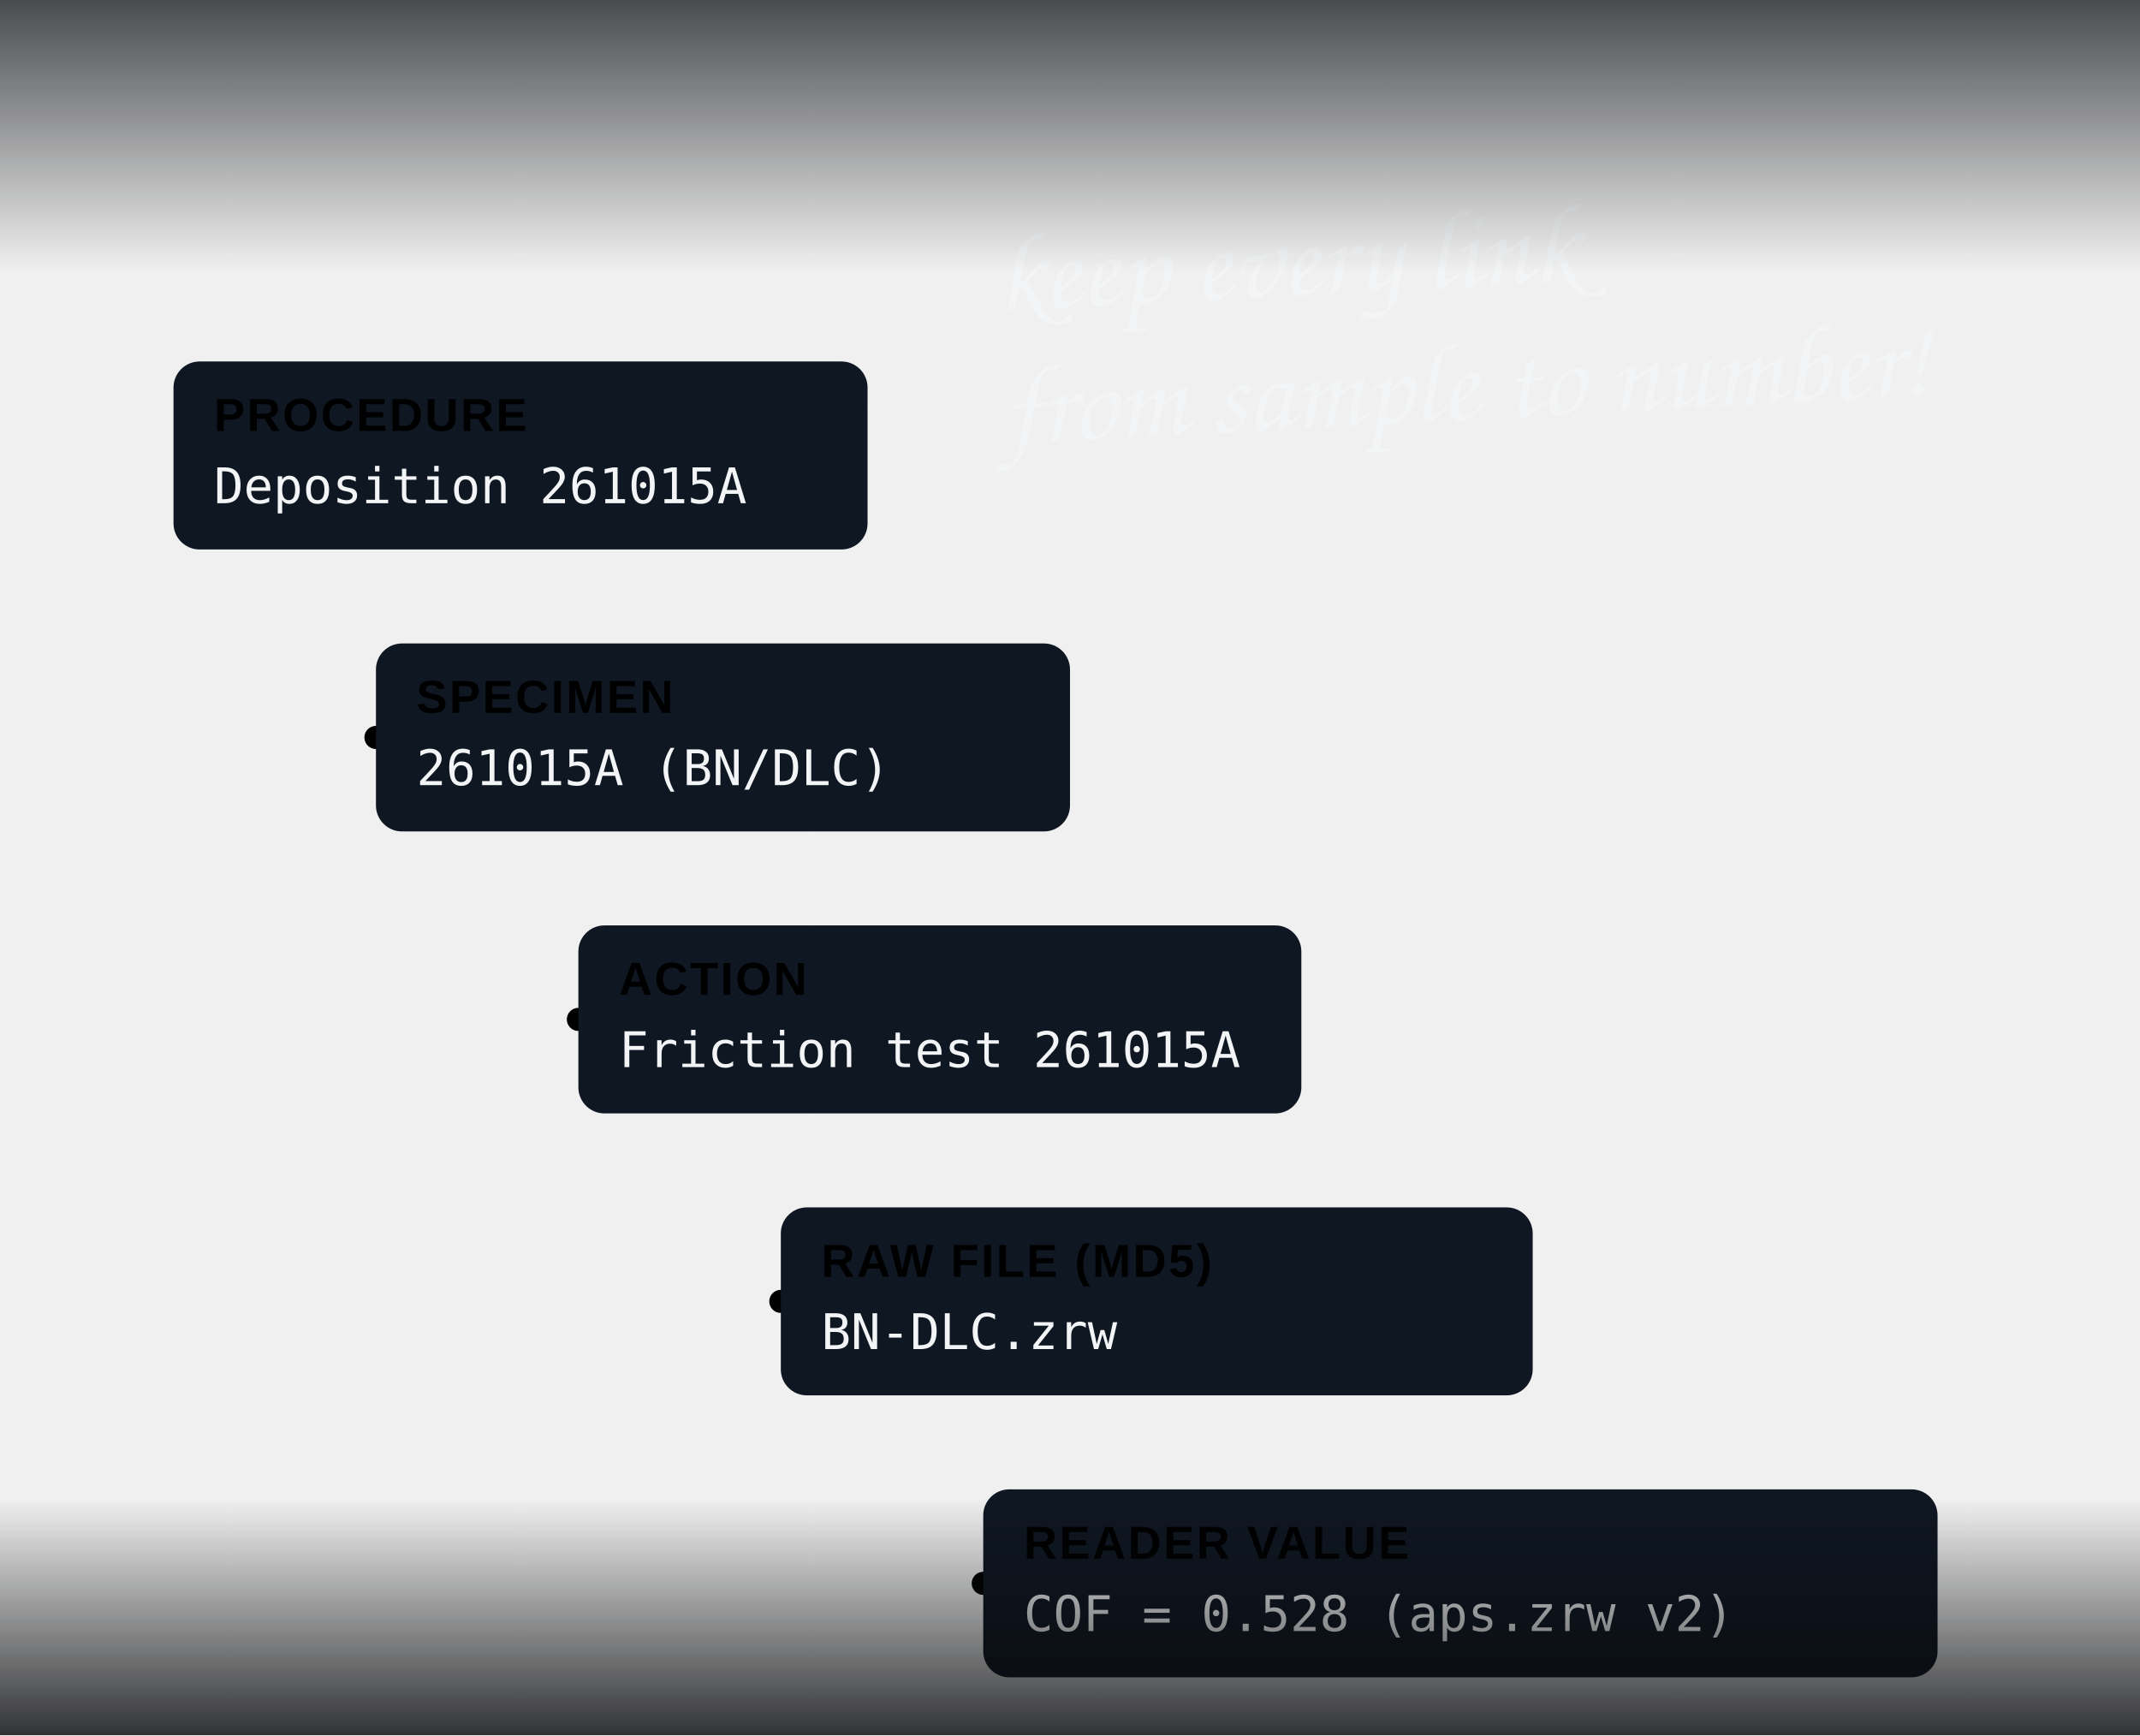
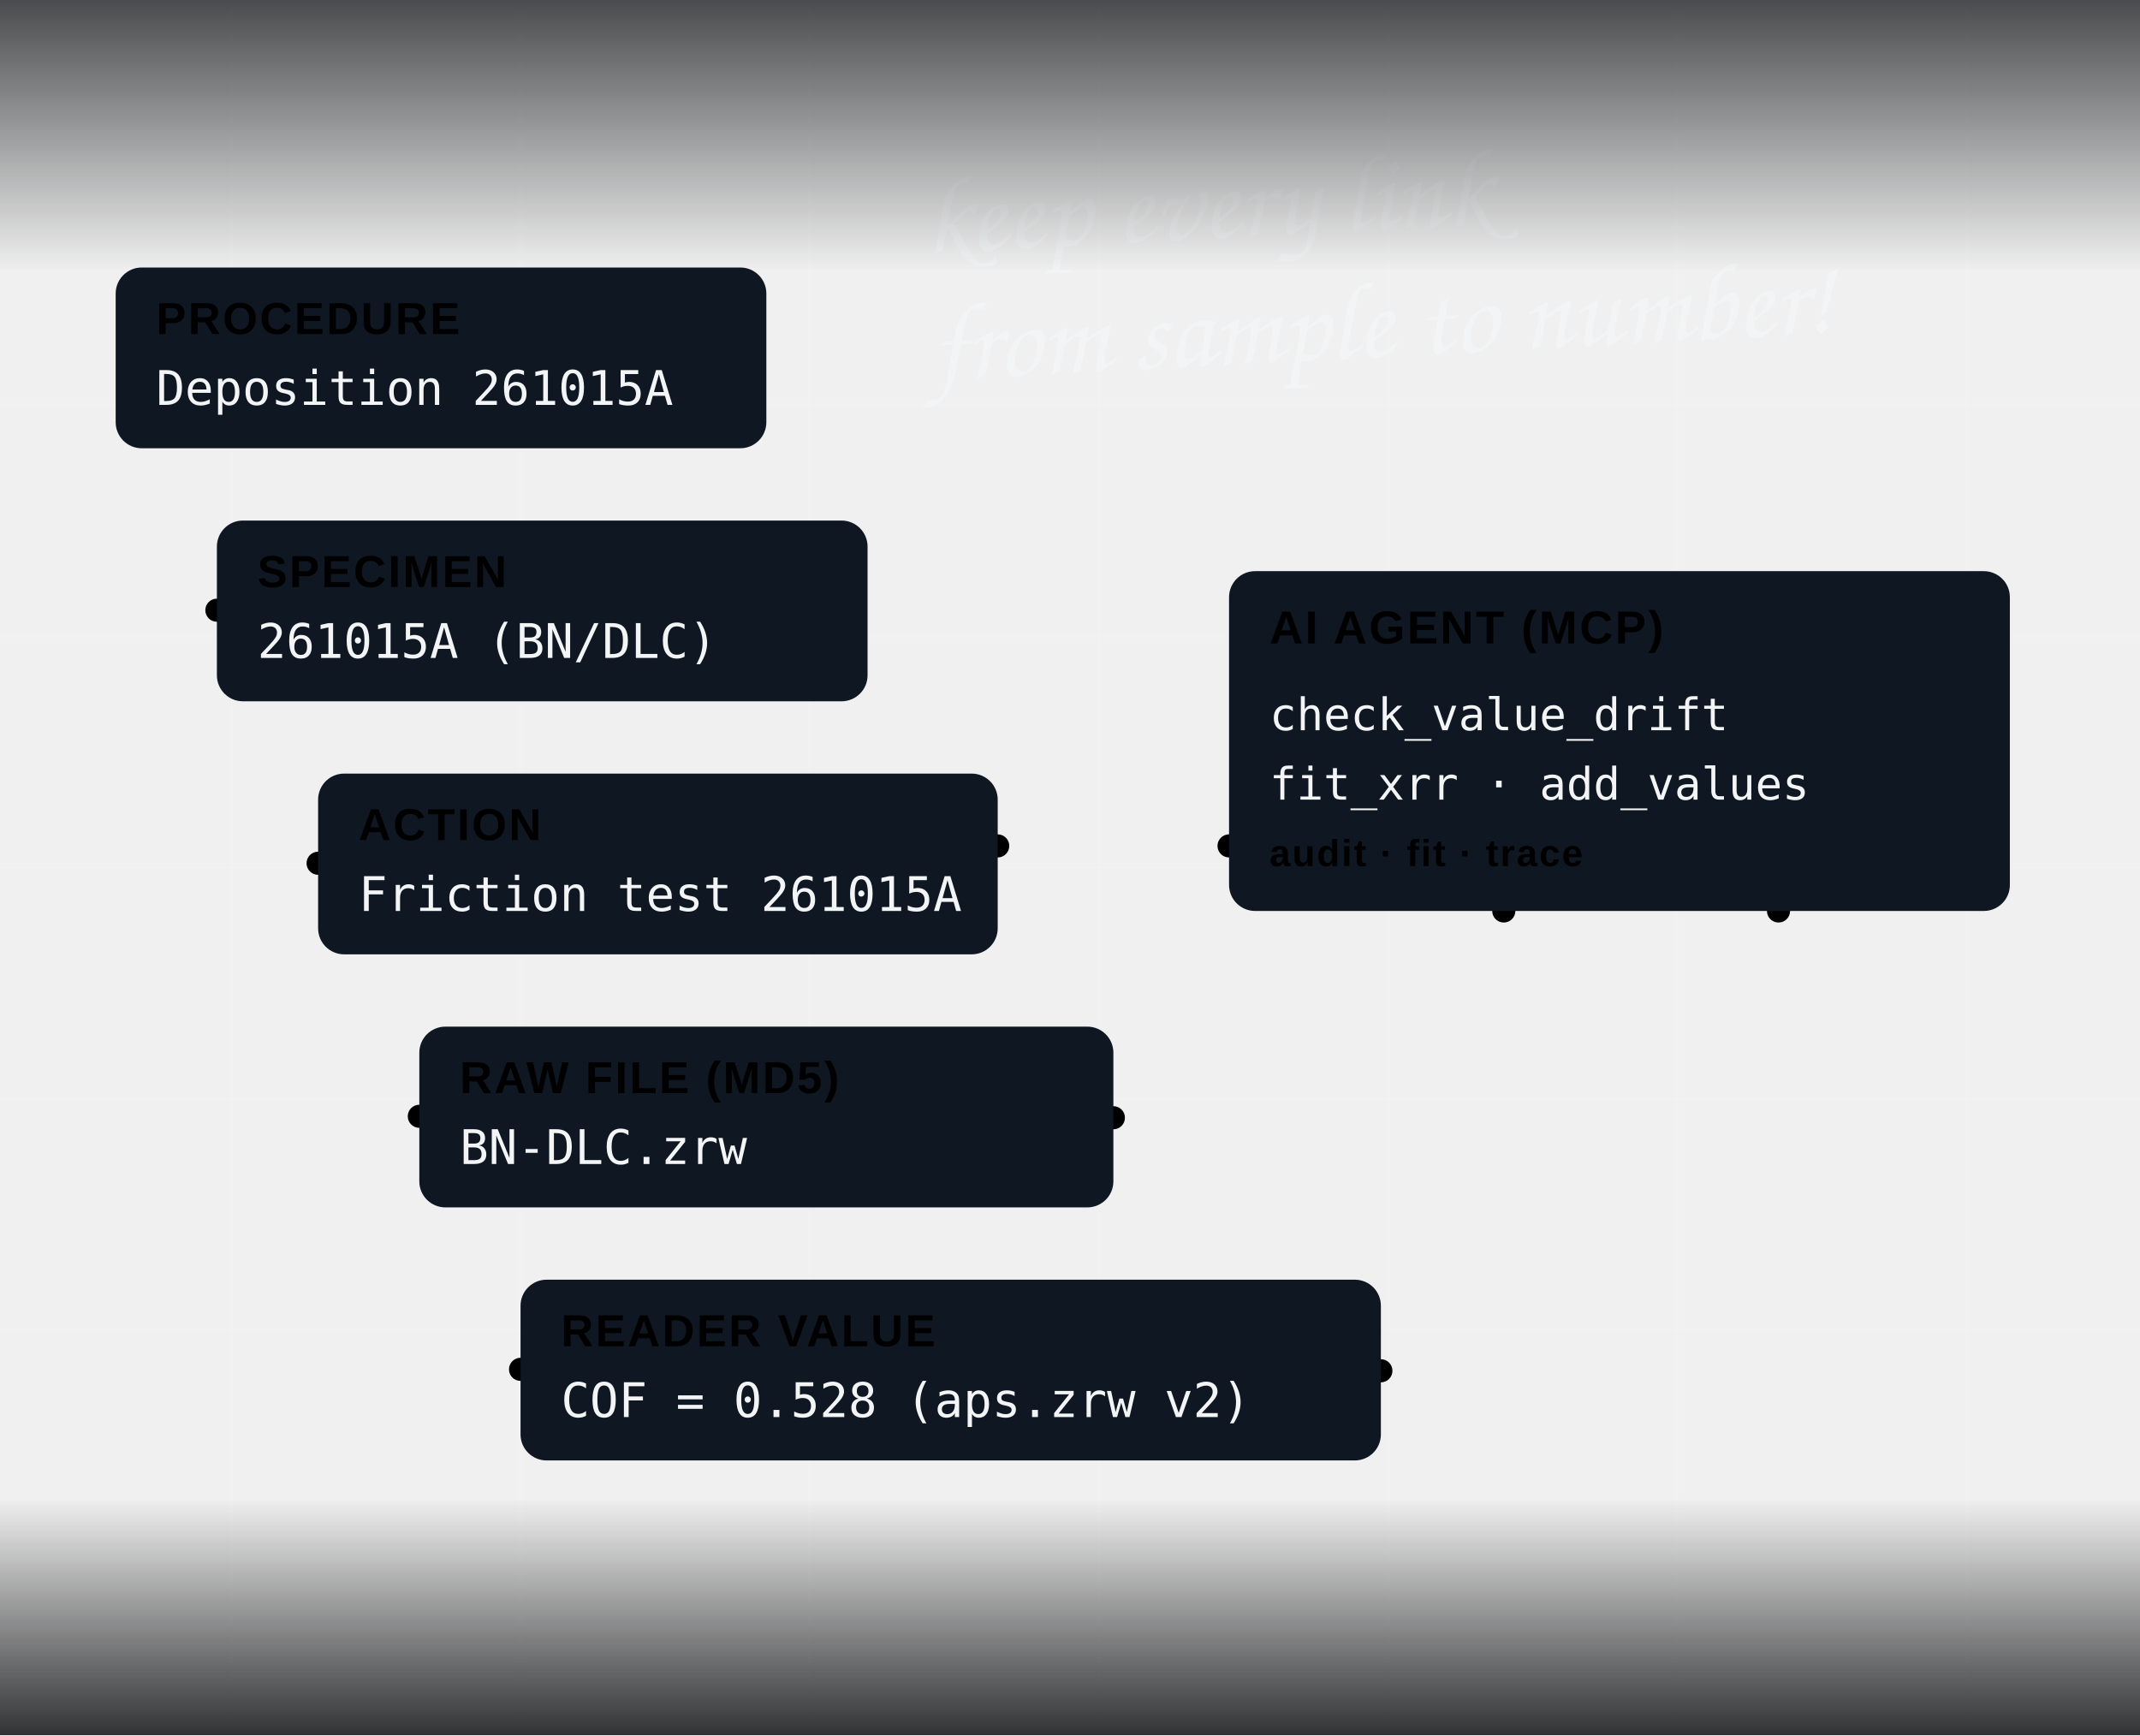
<svg xmlns="http://www.w3.org/2000/svg" class="hero" viewBox="0 0 1480 1200" preserveAspectRatio="none">
  <defs>
    <linearGradient id="fade" x1="0" y1="0" x2="0" y2="1">
      <stop offset="0%" stop-color="#0b0d10" stop-opacity=".75" />
      <stop offset="16%" stop-color="#0b0d10" stop-opacity="0" />
      <stop offset="86%" stop-color="#08090b" stop-opacity="0" />
      <stop offset="100%" stop-color="#08090b" stop-opacity=".85" />
    </linearGradient>
  </defs>
  <g stroke="#fff" stroke-opacity=".06" stroke-width="2">
    <line x1="0" y1="120" x2="1480" y2="120" />
    <line x1="0" y1="280" x2="1480" y2="280" />
    <line x1="0" y1="440" x2="1480" y2="440" />
    <line x1="0" y1="600" x2="1480" y2="600" />
    <line x1="0" y1="760" x2="1480" y2="760" />
    <line x1="0" y1="920" x2="1480" y2="920" />
    <line x1="0" y1="1080" x2="1480" y2="1080" />
    <line x1="160" y1="0" x2="160" y2="1200" />
    <line x1="360" y1="0" x2="360" y2="1200" />
    <line x1="560" y1="0" x2="560" y2="1200" />
    <line x1="760" y1="0" x2="760" y2="1200" />
    <line x1="960" y1="0" x2="960" y2="1200" />
    <line x1="1160" y1="0" x2="1160" y2="1200" />
    <line x1="1360" y1="0" x2="1360" y2="1200" />
  </g>
  <g>
-     <path d="M190 380 V510 H260" fill="none" stroke="{tint}" stroke-width="5" stroke-linecap="round" stroke-linejoin="round" />
-     <circle cx="260" cy="510" r="8" fill="{tint}" />
-     <path d="M330 575 V705 H400" fill="none" stroke="{tint}" stroke-width="5" stroke-linecap="round" stroke-linejoin="round" />
-     <circle cx="400" cy="705" r="8" fill="{tint}" />
-     <path d="M470 770 V900 H540" fill="none" stroke="{data}" stroke-width="5" stroke-linecap="round" stroke-linejoin="round" />
-     <circle cx="540" cy="900" r="8" fill="{data}" />
-     <path d="M610 965 V1095 H680" fill="none" stroke="{data}" stroke-width="5" stroke-linecap="round" stroke-linejoin="round" />
-     <circle cx="680" cy="1095" r="8" fill="{data}" />
-     <rect x="120" y="250" width="480" height="130" rx="18" fill="#0f1722" stroke="{tint}" stroke-width="5" />
-     <text x="148" y="298" font-family="Segoe UI, Arial, sans-serif" font-size="32" font-weight="700" letter-spacing="1.5" fill="{tint}">PROCEDURE</text>
-     <text x="148" y="348" font-family="Consolas, monospace" font-size="34" fill="#f2f4f5">Deposition 261015A</text>
-     <rect x="260" y="445" width="480" height="130" rx="18" fill="#0f1722" stroke="{tint}" stroke-width="5" />
-     <text x="288" y="493" font-family="Segoe UI, Arial, sans-serif" font-size="32" font-weight="700" letter-spacing="1.5" fill="{tint}">SPECIMEN</text>
-     <text x="288" y="543" font-family="Consolas, monospace" font-size="34" fill="#f2f4f5">261015A (BN/DLC)</text>
-     <rect x="400" y="640" width="500" height="130" rx="18" fill="#0f1722" stroke="{tint}" stroke-width="5" />
-     <text x="428" y="688" font-family="Segoe UI, Arial, sans-serif" font-size="32" font-weight="700" letter-spacing="1.5" fill="{tint}">ACTION</text>
-     <text x="428" y="738" font-family="Consolas, monospace" font-size="34" fill="#f2f4f5">Friction test 261015A</text>
-     <rect x="540" y="835" width="520" height="130" rx="18" fill="#0f1722" stroke="{data}" stroke-width="5" />
-     <text x="568" y="883" font-family="Segoe UI, Arial, sans-serif" font-size="32" font-weight="700" letter-spacing="1.5" fill="{data}">RAW FILE (MD5)</text>
-     <text x="568" y="933" font-family="Consolas, monospace" font-size="34" fill="#f2f4f5">BN-DLC.zrw</text>
-     <rect x="680" y="1030" width="660" height="130" rx="18" fill="#0f1722" stroke="{data}" stroke-width="5" />
-     <text x="708" y="1078" font-family="Segoe UI, Arial, sans-serif" font-size="32" font-weight="700" letter-spacing="1.5" fill="{data}">READER VALUE</text>
-     <text x="708" y="1128" font-family="Consolas, monospace" font-size="34" fill="#f2f4f5">COF = 0.528 (aps.zrw v2)</text>
+     <path d="M115 310 V422 H150" fill="none" stroke="{tint}" stroke-width="5" stroke-linecap="round" stroke-linejoin="round" />
+     <circle cx="150" cy="422" r="8" fill="{tint}" />
+     <path d="M185 485 V597 H220" fill="none" stroke="{tint}" stroke-width="5" stroke-linecap="round" stroke-linejoin="round" />
+     <circle cx="220" cy="597" r="8" fill="{tint}" />
+     <path d="M255 660 V772 H290" fill="none" stroke="{data}" stroke-width="5" stroke-linecap="round" stroke-linejoin="round" />
+     <circle cx="290" cy="772" r="8" fill="{data}" />
+     <path d="M325 835 V947 H360" fill="none" stroke="{data}" stroke-width="5" stroke-linecap="round" stroke-linejoin="round" />
+     <circle cx="360" cy="947" r="8" fill="{data}" />
+     <g fill="none" stroke="{agent}" stroke-width="5" stroke-dasharray="16 12" stroke-linecap="round" stroke-linejoin="round">
+       <path d="M850 585 H690" />
+       <path d="M1040 630 V773 H770" />
+       <path d="M1230 630 V948 H955" />
+     </g>
+     <g fill="{agent}">
+       <circle cx="850" cy="585" r="8" />
+       <circle cx="690" cy="585" r="8" />
+       <circle cx="1040" cy="630" r="8" />
+       <circle cx="770" cy="773" r="8" />
+       <circle cx="1230" cy="630" r="8" />
+       <circle cx="955" cy="948" r="8" />
+     </g>
+     <rect x="80" y="185" width="450" height="125" rx="18" fill="#0f1722" stroke="{tint}" stroke-width="5" />
+     <text x="108" y="231" font-family="Segoe UI, Arial, sans-serif" font-size="31" font-weight="700" letter-spacing="1.5" fill="{tint}">PROCEDURE</text>
+     <text x="108" y="280" font-family="Consolas, monospace" font-size="33" fill="#f2f4f5">Deposition 261015A</text>
+     <rect x="150" y="360" width="450" height="125" rx="18" fill="#0f1722" stroke="{tint}" stroke-width="5" />
+     <text x="178" y="406" font-family="Segoe UI, Arial, sans-serif" font-size="31" font-weight="700" letter-spacing="1.5" fill="{tint}">SPECIMEN</text>
+     <text x="178" y="455" font-family="Consolas, monospace" font-size="33" fill="#f2f4f5">261015A (BN/DLC)</text>
+     <rect x="220" y="535" width="470" height="125" rx="18" fill="#0f1722" stroke="{tint}" stroke-width="5" />
+     <text x="248" y="581" font-family="Segoe UI, Arial, sans-serif" font-size="31" font-weight="700" letter-spacing="1.5" fill="{tint}">ACTION</text>
+     <text x="248" y="630" font-family="Consolas, monospace" font-size="33" fill="#f2f4f5">Friction test 261015A</text>
+     <rect x="290" y="710" width="480" height="125" rx="18" fill="#0f1722" stroke="{data}" stroke-width="5" />
+     <text x="318" y="756" font-family="Segoe UI, Arial, sans-serif" font-size="31" font-weight="700" letter-spacing="1.5" fill="{data}">RAW FILE (MD5)</text>
+     <text x="318" y="805" font-family="Consolas, monospace" font-size="33" fill="#f2f4f5">BN-DLC.zrw</text>
+     <rect x="360" y="885" width="595" height="125" rx="18" fill="#0f1722" stroke="{data}" stroke-width="5" />
+     <text x="388" y="931" font-family="Segoe UI, Arial, sans-serif" font-size="31" font-weight="700" letter-spacing="1.5" fill="{data}">READER VALUE</text>
+     <text x="388" y="980" font-family="Consolas, monospace" font-size="33" fill="#f2f4f5">COF = 0.528 (aps.zrw v2)</text>
+     <rect x="850" y="395" width="540" height="235" rx="18" fill="#0f1722" stroke="{agent}" stroke-width="5" />
+     <text x="878" y="445" font-family="Segoe UI, Arial, sans-serif" font-size="32" font-weight="700" letter-spacing="1.5" fill="{agent}">AI AGENT (MCP)</text>
+     <text x="878" y="505" font-family="Consolas, monospace" font-size="31" fill="#f2f4f5">check_value_drift</text>
+     <text x="878" y="553" font-family="Consolas, monospace" font-size="31" fill="#f2f4f5">fit_xrr · add_values</text>
+     <text x="878" y="599" font-family="Segoe UI, Arial, sans-serif" font-size="26" font-weight="600" letter-spacing="1.2" fill="{agent}">audit · fit · trace</text>
  </g>
-   <text x="690" y="215" font-family="'Ink Free','Segoe Script','Bradley Hand',cursive" font-size="78" fill="#f2f4f5" opacity=".92" transform="rotate(-3 690 215)">
-     <tspan x="690" dy="0">keep every link</tspan>
-     <tspan x="690" dy="92">from sample to number!</tspan>
+   <text x="640" y="175" font-family="'Ink Free','Segoe Script','Bradley Hand',cursive" font-size="76" fill="#f2f4f5" opacity=".92" transform="rotate(-3 640 175)">
+     <tspan x="640" dy="0">keep every link</tspan>
+     <tspan x="640" dy="88">from sample to number!</tspan>
  </text>
  <rect width="1480" height="1200" fill="url(#fade)" />
</svg>
